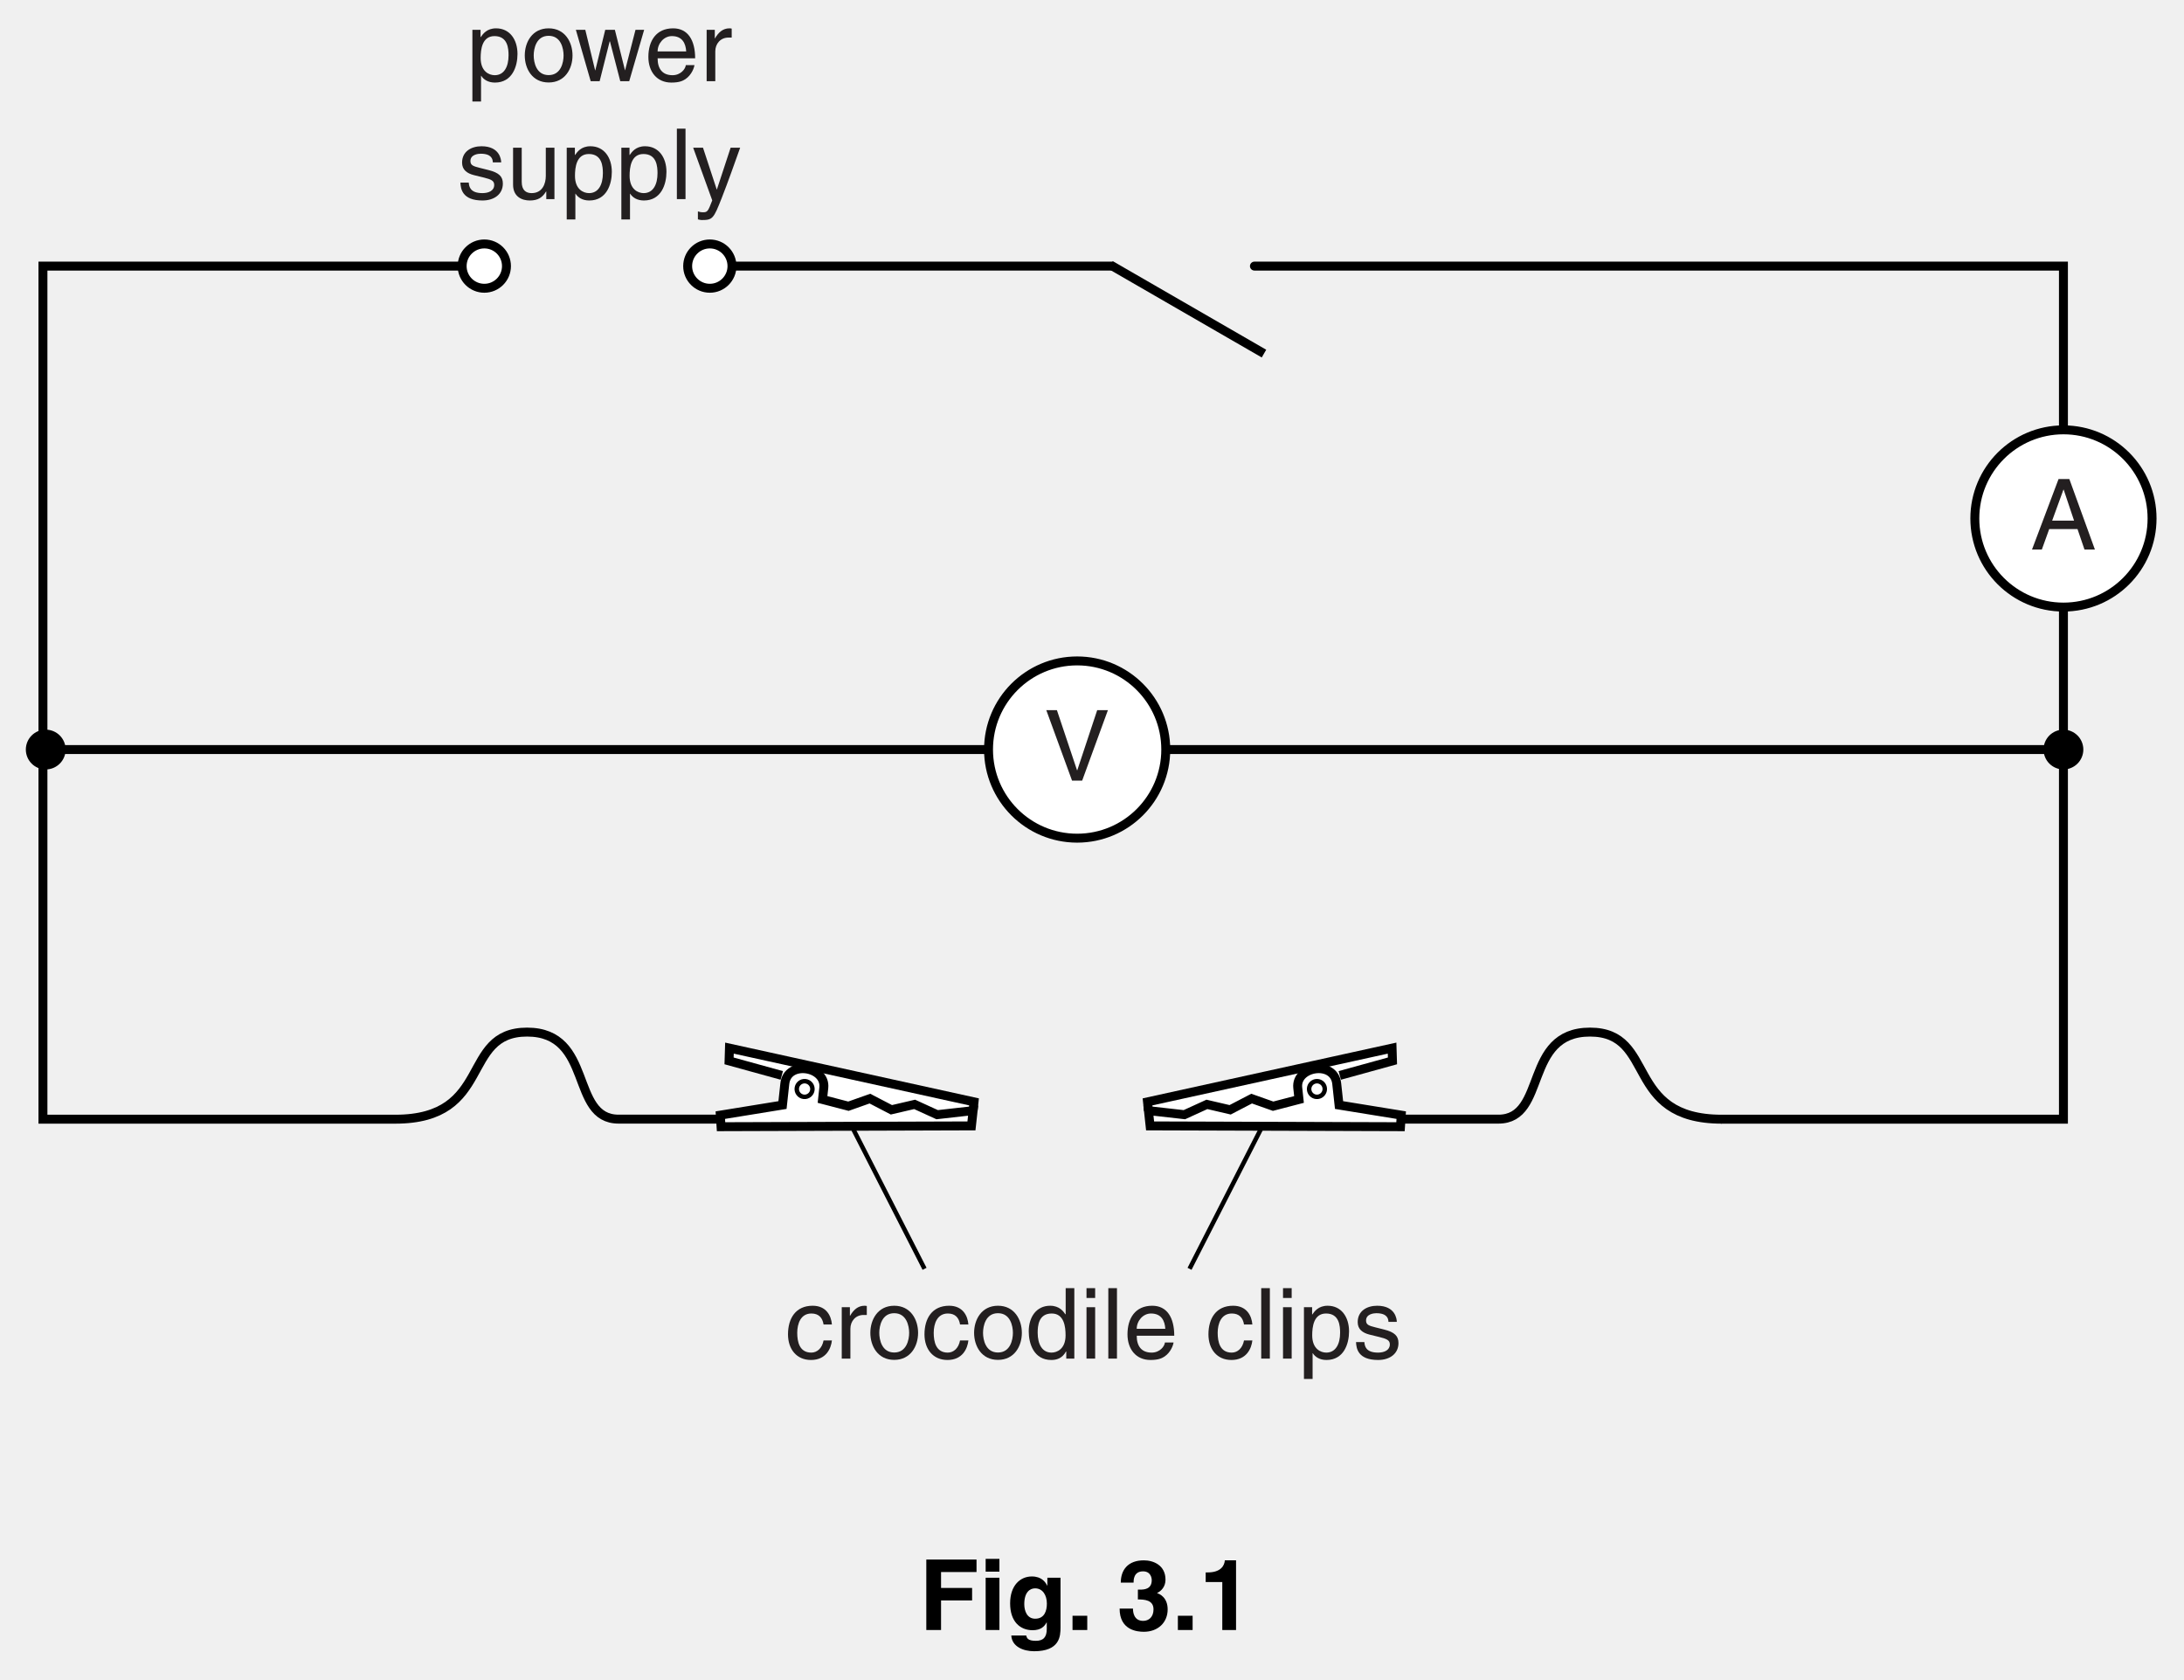
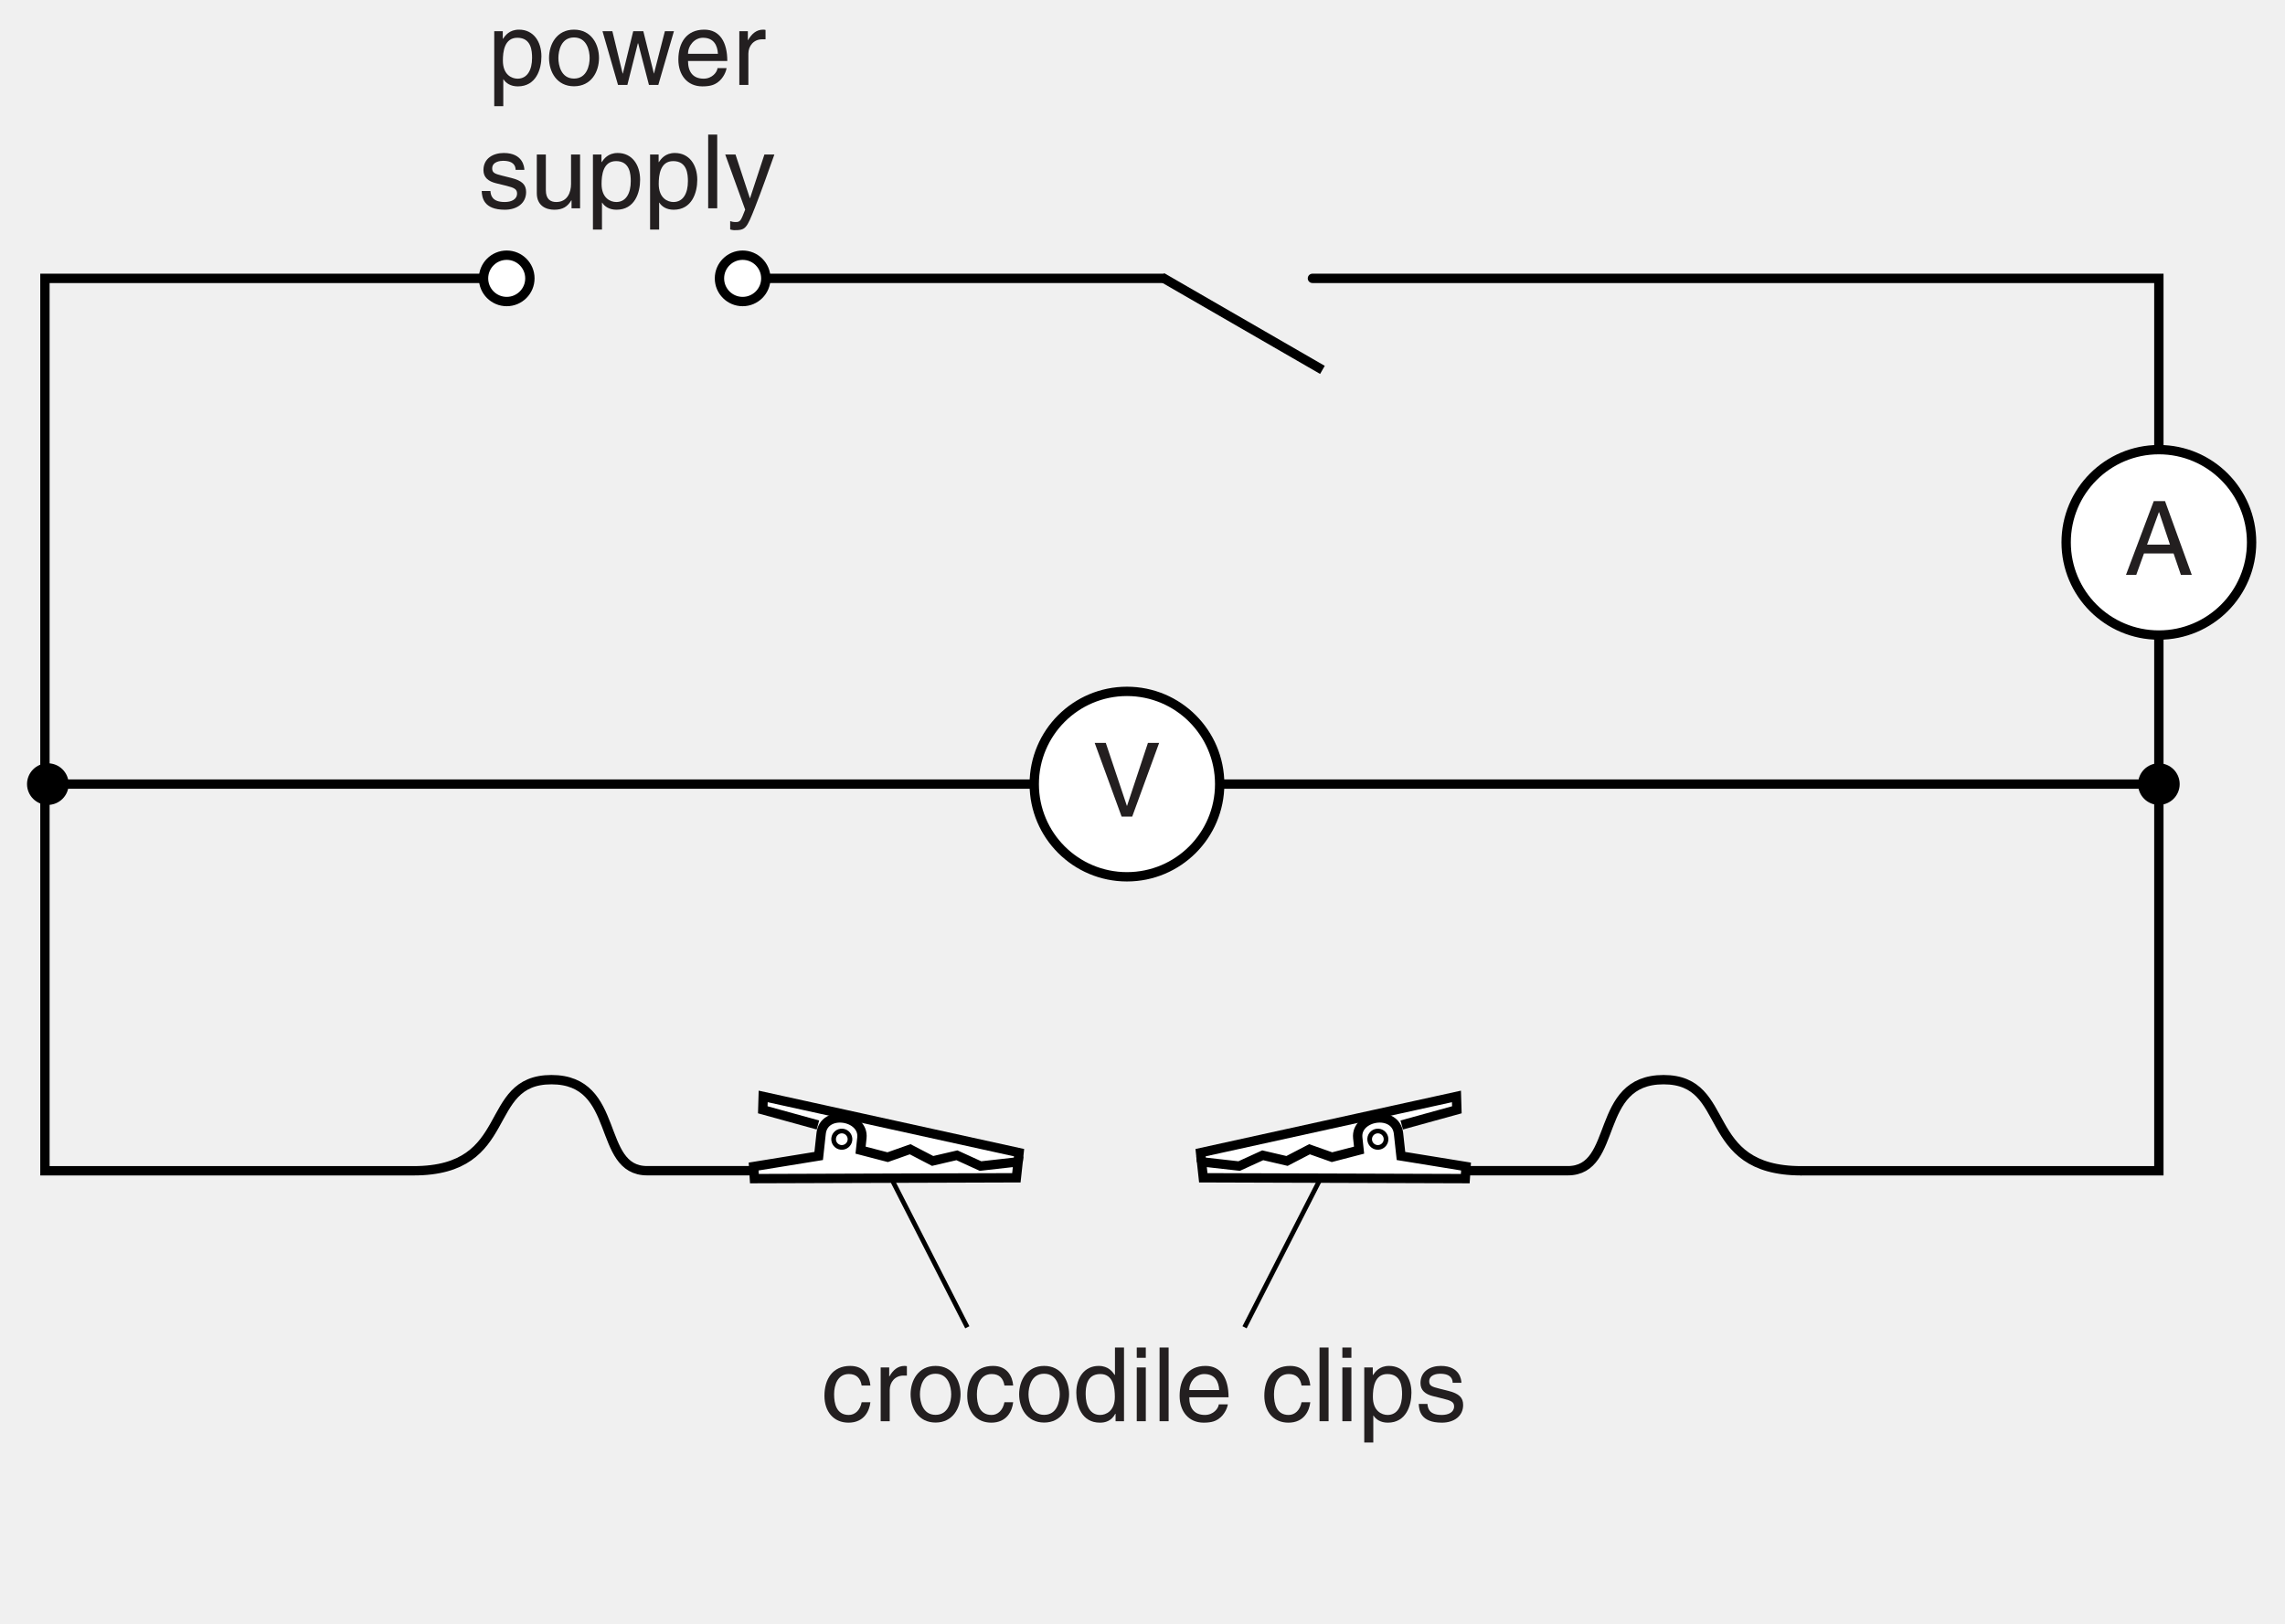
- <svg xmlns="http://www.w3.org/2000/svg" xmlns:xlink="http://www.w3.org/1999/xlink" data-id="0625_2014MJ_63_q03_fig3-1" data-width-mm="86.25" data-height-mm="66.32" data-measure="false" data-source="0625/63 MJ 2014 p8" version="1.1" width="244.5" height="188" viewBox="0 0 244.5 188">
+ <svg xmlns="http://www.w3.org/2000/svg" xmlns:xlink="http://www.w3.org/1999/xlink" data-id="0625_2014MJ_63_q03_fig3-1" data-width-mm="86.25" data-height-mm="61.3" data-measure="false" data-source="0625/63 MJ 2014 p8" version="1.1" width="244.5" height="173.775" viewBox="0 0 244.5 173.775">
  <defs>
    <clipPath id="clip_1">
-       <path transform="matrix(1,0,0,-1,-176,676.5)" d="M176 488.5H420.5V676.5H176Z" />
+       <path transform="matrix(1,0,0,-1,-175.999,676.499)" d="M176 502.724H420.5V676.5H176Z" />
    </clipPath>
    <clipPath id="clip_2">
-       <path transform="matrix(1,0,0,-1,-176,676.5)" d="M0 0H595.22V842H0Z" />
+       <path transform="matrix(1,0,0,-1,-175.999,676.499)" d="M0 0H595.22V842H0Z" />
    </clipPath>
    <path id="font_3_81" d="M.141 .237C.141 .322 .155 .459 .282 .459 .418 .459 .425 .330 .425 .263 .425 .148 .380 .061 .284 .061 .228 .061 .141 .098 .141 .237M.057-.207H.145V.055H.147C.170 .018 .216-.014 .286-.014 .464-.014 .516 .152 .516 .277 .516 .424 .437 .538 .298 .538 .203 .538 .163 .479 .142 .449H.140V.523H.057V-.207Z" />
    <path id="font_3_80" d="M.034 .262C.034 .127 .110-.013 .277-.013 .444-.013 .520 .127 .520 .262 .520 .397 .444 .538 .277 .538 .110 .538 .034 .397 .034 .262M.125 .262C.125 .332 .151 .462 .277 .462 .403 .462 .429 .332 .429 .262 .429 .192 .403 .062 .277 .062 .151 .062 .125 .192 .125 .262Z" />
    <path id="font_3_88" d="M.357 .405H.360L.465 0H.556L.708 .523H.620L.514 .111H.513L.410 .523H.312L.211 .111H.209L.109 .523H.013L.164 0H.255L.357 .405Z" />
    <path id="font_3_70" d="M.420 .164C.417 .125 .368 .061 .285 .061 .184 .061 .133 .124 .133 .233H.515C.515 .418 .441 .538 .291 .538 .117 .538 .039 .409 .039 .247 .039 .096 .126-.014 .273-.014 .357-.014 .391 .005 .416 .021 .481 .065 .505 .139 .508 .164H.420M.133 .303C.133 .384 .197 .459 .278 .459 .385 .459 .419 .384 .424 .303H.133Z" />
    <path id="font_3_83" d="M.164 .304C.164 .380 .216 .444 .298 .444H.331V.535C.324 .537 .319 .538 .308 .538 .242 .538 .196 .497 .161 .436H.159V.523H.076V0H.164V.304Z" />
    <path id="font_3_84" d="M.446 .374C.446 .400 .433 .538 .246 .538 .143 .538 .048 .486 .048 .371 .048 .299 .097 .262 .169 .244L.271 .219C.347 .200 .375 .186 .375 .144 .375 .086 .319 .061 .255 .061 .131 .061 .119 .127 .116 .168H.031C.034 .105 .049-.014 .256-.014 .375-.014 .463 .050 .463 .158 .463 .229 .425 .269 .316 .296L.228 .318C.160 .335 .133 .345 .133 .388 .133 .453 .210 .462 .237 .462 .348 .462 .360 .407 .361 .374H.446Z" />
    <path id="font_3_86" d="M.488 0V.523H.400V.235C.400 .159 .367 .061 .256 .061 .199 .061 .155 .090 .155 .176V.523H.067V.147C.067 .022 .160-.014 .237-.014 .321-.014 .366 .017 .403 .078L.405 .076V0H.488Z" />
    <path id="font_3_77" d="M.154 .717H.066V0H.154V.717Z" />
    <path id="font_3_90" d="M.251 .097H.25L.110 .523H.010L.204-.013C.162-.121 .157-.134 .111-.134 .087-.134 .069-.129 .058-.125V-.206C.072-.209 .082-.213 .095-.213 .208-.213 .217-.201 .300 .010 .367 .181 .427 .352 .488 .523H.391L.251 .097Z" />
    <path id="font_3_68" d="M.476 .347C.469 .438 .417 .538 .280 .538 .107 .538 .029 .409 .029 .247 .029 .096 .116-.014 .263-.014 .416-.014 .467 .102 .476 .185H.391C.376 .105 .325 .061 .266 .061 .145 .061 .123 .172 .123 .262 .123 .355 .158 .459 .267 .459 .341 .459 .380 .417 .391 .347H.476Z" />
    <path id="font_3_69" d="M.498 .717H.410V.456L.408 .449C.388 .479 .347 .538 .252 .538 .113 .538 .034 .424 .034 .277 .034 .152 .086-.014 .264-.014 .315-.014 .375 .001 .413 .072H.416V0H.498V.717M.125 .263C.125 .330 .132 .459 .268 .459 .395 .459 .409 .322 .409 .237 .409 .098 .322 .061 .266 .061 .170 .061 .125 .148 .125 .263Z" />
    <path id="font_3_74" d="M.154 .523H.066V0H.154V.523M.154 .617V.717H.066V.617H.154Z" />
    <path id="font_3_1" d="" />
    <path id="font_3_55" d="M.334 .105H.332L.127 .717H.019L.281 0H.384L.646 .717H.537L.334 .105Z" />
    <path id="font_3_34" d="M.476 .208 .547 0H.653L.393 .717H.283L.013 0H.113L.188 .208H.476M.218 .294 .333 .610H.335L.441 .294H.218Z" />
-     <path id="font_4_39" d="M.225 .301H.541V.428H.225V.590H.586V.717H.075V0H.225V.301Z" />
-     <path id="font_4_74" d="M.068 .532V0H.208V.532H.068M.208 .724H.068V.594H.208V.724Z" />
-     <path id="font_4_72" d="M.418 .532V.452H.416C.399 .487 .360 .545 .260 .545 .143 .545 .039 .455 .039 .271 .039 .086 .140-.002 .268-.002 .352-.002 .388 .036 .410 .077L.412 .075V.011C.412-.074 .376-.110 .301-.110 .220-.110 .209-.083 .203-.056H.051C.057-.169 .173-.216 .283-.216 .545-.216 .552-.063 .552 .028V.532H.418M.183 .263C.183 .386 .241 .424 .293 .424 .371 .424 .413 .354 .413 .268 .413 .196 .389 .115 .294 .115 .211 .115 .183 .195 .183 .263Z" />
-     <path id="font_4_15" d="M.213 .145H.063V0H.213V.145Z" />
-     <path id="font_4_1" d="" />
-     <path id="font_4_20" d="M.212 .311C.277 .311 .371 .307 .371 .210 .371 .131 .322 .093 .266 .093 .172 .093 .162 .179 .162 .217L.163 .218H.026C.026-.003 .206-.018 .273-.018 .416-.018 .515 .076 .515 .210 .515 .331 .433 .368 .408 .375V.377C.448 .395 .493 .440 .493 .512 .493 .661 .368 .709 .273 .709 .113 .709 .038 .614 .038 .482H.168C.168 .507 .168 .597 .264 .597 .341 .597 .353 .533 .353 .507 .353 .415 .276 .411 .234 .411H.212V.311Z" />
-     <path id="font_4_18" d="M.068 .488H.237V0H.377V.709H.263C.259 .656 .223 .586 .088 .586H.068V.488Z" />
  </defs>
  <g clip-path="url(#clip_1)">
    <g clip-path="url(#clip_2)">
      <path transform="matrix(1,0,0,-1,140.433,29.789)" stroke-width="1" stroke-linecap="round" stroke-miterlimit="4" stroke-linejoin="miter" fill="none" stroke="#000000" d="M0 0H90.57V-95.5H52.32" />
      <path transform="matrix(1,0,0,-1,79.533,29.789)" d="M0 0H45.024" fill="#ffffff" />
      <path transform="matrix(1,0,0,-1,124.557,29.789)" stroke-width="1" stroke-linecap="butt" stroke-miterlimit="4" stroke-linejoin="miter" fill="none" stroke="#000000" d="M0 0H-45.025" />
      <path transform="matrix(1,0,0,-1,141.504,39.584)" d="M0 0-17.185 9.922" fill="#ffffff" />
      <path transform="matrix(1,0,0,-1,141.504,39.584)" stroke-width="1" stroke-linecap="butt" stroke-miterlimit="4" stroke-linejoin="miter" fill="none" stroke="#000000" d="M0 0-17.185 9.922" />
      <path transform="matrix(1,0,0,-1,80.447,125.283)" stroke-width="1" stroke-linecap="butt" stroke-miterlimit="4" stroke-linejoin="miter" fill="none" stroke="#000000" d="M0 0H-11.188C-16.688 0-13.943 9.744-21.443 9.744-28.943 9.744-25.193-.006-36.193-.006H-75.639V95.494H-26.228" />
      <path transform="matrix(1,0,0,-1,192.754,125.289)" stroke-width="1" stroke-linecap="butt" stroke-miterlimit="4" stroke-linejoin="miter" fill="none" stroke="#000000" d="M0 0C-11 0-7.25 9.75-14.75 9.75-22.25 9.75-19.506 .006-25.006 .006H-36.193" />
      <use data-text="p" xlink:href="#font_3_81" transform="matrix(11,0,0,-11,52.258,9.090)" fill="#231f20" />
      <use data-text="o" xlink:href="#font_3_80" transform="matrix(11,0,0,-11,58.374,9.090)" fill="#231f20" />
      <use data-text="w" xlink:href="#font_3_88" transform="matrix(11,0,0,-11,64.325,9.090)" fill="#231f20" />
      <use data-text="e" xlink:href="#font_3_70" transform="matrix(11,0,0,-11,72.157,9.090)" fill="#231f20" />
      <use data-text="r" xlink:href="#font_3_83" transform="matrix(11,0,0,-11,78.273,9.090)" fill="#231f20" />
      <use data-text="s" xlink:href="#font_3_84" transform="matrix(11,0,0,-11,51.202,22.290)" fill="#231f20" />
      <use data-text="u" xlink:href="#font_3_86" transform="matrix(11,0,0,-11,56.702,22.290)" fill="#231f20" />
      <use data-text="p" xlink:href="#font_3_81" transform="matrix(11,0,0,-11,62.818,22.290)" fill="#231f20" />
      <use data-text="p" xlink:href="#font_3_81" transform="matrix(11,0,0,-11,68.934,22.290)" fill="#231f20" />
      <use data-text="l" xlink:href="#font_3_77" transform="matrix(11,0,0,-11,75.050,22.290)" fill="#231f20" />
      <use data-text="y" xlink:href="#font_3_90" transform="matrix(11,0,0,-11,77.492,22.290)" fill="#231f20" />
      <use data-text="c" xlink:href="#font_3_68" transform="matrix(11,0,0,-11,87.898,152.090)" fill="#231f20" />
      <use data-text="r" xlink:href="#font_3_83" transform="matrix(11,0,0,-11,93.398,152.090)" fill="#231f20" />
      <use data-text="o" xlink:href="#font_3_80" transform="matrix(11,0,0,-11,97.061,152.090)" fill="#231f20" />
      <use data-text="c" xlink:href="#font_3_68" transform="matrix(11,0,0,-11,103.177,152.090)" fill="#231f20" />
      <use data-text="o" xlink:href="#font_3_80" transform="matrix(11,0,0,-11,108.677,152.090)" fill="#231f20" />
      <use data-text="d" xlink:href="#font_3_69" transform="matrix(11,0,0,-11,114.793,152.090)" fill="#231f20" />
      <use data-text="i" xlink:href="#font_3_74" transform="matrix(11,0,0,-11,120.909,152.090)" fill="#231f20" />
      <use data-text="l" xlink:href="#font_3_77" transform="matrix(11,0,0,-11,123.351,152.090)" fill="#231f20" />
      <use data-text="e" xlink:href="#font_3_70" transform="matrix(11,0,0,-11,125.793,152.090)" fill="#231f20" />
      <use data-text="c" xlink:href="#font_3_68" transform="matrix(11,0,0,-11,134.967,152.090)" fill="#231f20" />
      <use data-text="l" xlink:href="#font_3_77" transform="matrix(11,0,0,-11,140.467,152.090)" fill="#231f20" />
      <use data-text="i" xlink:href="#font_3_74" transform="matrix(11,0,0,-11,142.909,152.090)" fill="#231f20" />
      <use data-text="p" xlink:href="#font_3_81" transform="matrix(11,0,0,-11,145.351,152.090)" fill="#231f20" />
      <use data-text="s" xlink:href="#font_3_84" transform="matrix(11,0,0,-11,151.467,152.090)" fill="#231f20" />
      <path transform="matrix(1,0,0,-1,6.754,83.909)" stroke-width="1" stroke-linecap="butt" stroke-miterlimit="4" stroke-linejoin="miter" fill="none" stroke="#000000" d="M0 0H224.25" />
      <path transform="matrix(1,0,0,-1,130.508,83.909)" d="M0 0C0-5.479-4.441-9.921-9.921-9.921-15.4-9.921-19.842-5.479-19.842 0-19.842 5.48-15.4 9.922-9.921 9.922-4.441 9.922 0 5.48 0 0" fill="#ffffff" />
      <path transform="matrix(1,0,0,-1,130.508,83.909)" stroke-width="1" stroke-linecap="butt" stroke-miterlimit="4" stroke-linejoin="miter" fill="none" stroke="#000000" d="M0 0C0-5.479-4.441-9.921-9.921-9.921-15.4-9.921-19.842-5.479-19.842 0-19.842 5.48-15.4 9.922-9.921 9.922-4.441 9.922 0 5.48 0 0Z" />
      <use data-text="V" xlink:href="#font_3_55" transform="matrix(11,0,0,-11,116.925,87.387)" fill="#231f20" />
-       <path transform="matrix(1,0,0,-1,240.925,58.041)" d="M0 0C0-5.479-4.441-9.92-9.921-9.92-15.4-9.92-19.842-5.479-19.842 0-19.842 5.48-15.4 9.922-9.921 9.922-4.441 9.922 0 5.48 0 0" fill="#ffffff" />
-       <path transform="matrix(1,0,0,-1,240.925,58.041)" stroke-width="1" stroke-linecap="butt" stroke-miterlimit="4" stroke-linejoin="miter" fill="none" stroke="#000000" d="M0 0C0-5.479-4.441-9.92-9.921-9.92-15.4-9.92-19.842-5.479-19.842 0-19.842 5.48-15.4 9.922-9.921 9.922-4.441 9.922 0 5.48 0 0Z" />
+       <path transform="matrix(1,0,0,-1,240.925,58.040)" d="M0 0C0-5.479-4.441-9.92-9.921-9.92-15.4-9.92-19.842-5.479-19.842 0-19.842 5.48-15.4 9.922-9.921 9.922-4.441 9.922 0 5.48 0 0" fill="#ffffff" />
+       <path transform="matrix(1,0,0,-1,240.925,58.040)" stroke-width="1" stroke-linecap="butt" stroke-miterlimit="4" stroke-linejoin="miter" fill="none" stroke="#000000" d="M0 0C0-5.479-4.441-9.92-9.921-9.92-15.4-9.92-19.842-5.479-19.842 0-19.842 5.48-15.4 9.922-9.921 9.922-4.441 9.922 0 5.48 0 0Z" />
      <use data-text="A" xlink:href="#font_3_34" transform="matrix(11,0,0,-11,227.342,61.517)" fill="#231f20" />
      <path transform="matrix(1,0,0,-1,6.846,83.909)" d="M0 0C0-.953-.773-1.727-1.727-1.727-2.68-1.727-3.454-.953-3.454 0-3.454 .953-2.68 1.727-1.727 1.727-.773 1.727 0 .953 0 0" />
      <path transform="matrix(1,0,0,-1,6.846,83.909)" stroke-width="1" stroke-linecap="butt" stroke-miterlimit="4" stroke-linejoin="miter" fill="none" stroke="#000000" d="M0 0C0-.953-.773-1.727-1.727-1.727-2.68-1.727-3.454-.953-3.454 0-3.454 .953-2.68 1.727-1.727 1.727-.773 1.727 0 .953 0 0Z" />
      <path transform="matrix(1,0,0,-1,232.730,83.909)" d="M0 0C0-.953-.773-1.727-1.727-1.727-2.68-1.727-3.453-.953-3.453 0-3.453 .953-2.68 1.727-1.727 1.727-.773 1.727 0 .953 0 0" />
      <path transform="matrix(1,0,0,-1,232.730,83.909)" stroke-width="1" stroke-linecap="butt" stroke-miterlimit="4" stroke-linejoin="miter" fill="none" stroke="#000000" d="M0 0C0-.953-.773-1.727-1.727-1.727-2.68-1.727-3.453-.953-3.453 0-3.453 .953-2.68 1.727-1.727 1.727-.773 1.727 0 .953 0 0Z" />
      <path transform="matrix(1,0,0,-1,149.907,123.706)" d="M0 0 6.962-1.13 6.879-2.423-21.153-2.333-21.442 .355 5.938 6.373 5.981 4.944 .081 3.317" fill="#ffffff" />
      <path transform="matrix(1,0,0,-1,128.568,124.331)" stroke-width="1" stroke-linecap="butt" stroke-miterlimit="4" stroke-linejoin="miter" fill="none" stroke="#000000" d="M0 0-.104 .98 27.276 6.998 27.32 5.569 21.42 3.942" />
      <path transform="matrix(1,0,0,-1,156.786,126.129)" stroke-width="1" stroke-linecap="butt" stroke-miterlimit="4" stroke-linejoin="miter" fill="none" stroke="#000000" d="M0 0-28.032 .09-28.218 1.798-24.194 1.345-21.671 2.497-19.071 1.892-16.665 3.144-14.261 2.294-11.36 3.048C-11.36 3.048-11.43 3.701-11.503 4.358-11.76 6.755-7.418 7.444-7.14 4.821-6.999 3.515-6.879 2.423-6.879 2.423L.083 1.293 0 0Z" />
      <path transform="matrix(1,0,0,-1,148.305,121.817)" stroke-width=".5" stroke-linecap="butt" stroke-miterlimit="4" stroke-linejoin="miter" fill="none" stroke="#000000" d="M0 0C.052-.482-.297-.914-.777-.968-1.26-1.02-1.692-.669-1.745-.187-1.795 .295-1.446 .728-.962 .779-.481 .829-.050 .482 0 0Z" />
      <path transform="matrix(1,0,0,-1,87.600,123.706)" d="M0 0-6.962-1.13-6.879-2.423 21.153-2.333 21.442 .355-5.938 6.373-5.981 4.944-.081 3.317" fill="#ffffff" />
      <path transform="matrix(1,0,0,-1,108.939,124.331)" stroke-width="1" stroke-linecap="butt" stroke-miterlimit="4" stroke-linejoin="miter" fill="none" stroke="#000000" d="M0 0 .104 .98-27.276 6.998-27.32 5.569-21.42 3.942" />
      <path transform="matrix(1,0,0,-1,80.722,126.129)" stroke-width="1" stroke-linecap="butt" stroke-miterlimit="4" stroke-linejoin="miter" fill="none" stroke="#000000" d="M0 0 28.032 .09 28.218 1.798 24.194 1.345 21.671 2.497 19.071 1.892 16.665 3.144 14.261 2.294 11.36 3.048C11.36 3.048 11.43 3.701 11.503 4.358 11.76 6.755 7.418 7.444 7.14 4.821 6.999 3.515 6.879 2.423 6.879 2.423L-.083 1.293 0 0Z" />
      <path transform="matrix(1,0,0,-1,89.203,121.817)" stroke-width=".5" stroke-linecap="butt" stroke-miterlimit="4" stroke-linejoin="miter" fill="none" stroke="#000000" d="M0 0C-.052-.482 .297-.914 .777-.968 1.26-1.02 1.692-.669 1.745-.187 1.795 .295 1.446 .728 .962 .779 .481 .829 .050 .482 0 0Z" />
      <path transform="matrix(1,0,0,-1,95.504,126.372)" stroke-width=".5" stroke-linecap="butt" stroke-miterlimit="4" stroke-linejoin="miter" fill="none" stroke="#000000" d="M0 0 8-15.667" />
      <path transform="matrix(1,0,0,-1,141.170,126.372)" stroke-width=".5" stroke-linecap="butt" stroke-miterlimit="4" stroke-linejoin="miter" fill="none" stroke="#000000" d="M0 0-8-15.667" />
      <path transform="matrix(1,0,0,-1,56.699,29.789)" d="M0 0C0-1.37-1.109-2.48-2.479-2.48-3.85-2.48-4.96-1.37-4.96 0-4.96 1.369-3.85 2.48-2.479 2.48-1.109 2.48 0 1.369 0 0" fill="#ffffff" />
      <path transform="matrix(1,0,0,-1,56.699,29.789)" stroke-width="1" stroke-linecap="butt" stroke-miterlimit="4" stroke-linejoin="miter" fill="none" stroke="#000000" d="M0 0C0-1.37-1.109-2.48-2.479-2.48-3.85-2.48-4.96-1.37-4.96 0-4.96 1.369-3.85 2.48-2.479 2.48-1.109 2.48 0 1.369 0 0Z" />
      <path transform="matrix(1,0,0,-1,76.984,29.789)" d="M0 0C0 1.369 1.111 2.48 2.48 2.48 3.851 2.48 4.961 1.369 4.961 0 4.961-1.37 3.851-2.48 2.48-2.48 1.111-2.48 0-1.37 0 0" fill="#ffffff" />
      <path transform="matrix(1,0,0,-1,76.984,29.789)" stroke-width="1" stroke-linecap="butt" stroke-miterlimit="4" stroke-linejoin="miter" fill="none" stroke="#000000" d="M0 0C0 1.369 1.111 2.48 2.48 2.48 3.851 2.48 4.961 1.369 4.961 0 4.961-1.37 3.851-2.48 2.48-2.48 1.111-2.48 0-1.37 0 0Z" />
-       <use data-text="F" xlink:href="#font_4_39" transform="matrix(11,0,0,-11,102.876,182.473)" />
-       <use data-text="i" xlink:href="#font_4_74" transform="matrix(11,0,0,-11,109.597,182.473)" />
-       <use data-text="g" xlink:href="#font_4_72" transform="matrix(11,0,0,-11,112.655,182.473)" />
-       <use data-text="." xlink:href="#font_4_15" transform="matrix(11,0,0,-11,119.376,182.473)" />
-       <use data-text="3" xlink:href="#font_4_20" transform="matrix(11,0,0,-11,125.055,182.473)" />
-       <use data-text="." xlink:href="#font_4_15" transform="matrix(11,0,0,-11,131.171,182.473)" />
-       <use data-text="1" xlink:href="#font_4_18" transform="matrix(11,0,0,-11,134.229,182.473)" />
    </g>
  </g>
</svg>
